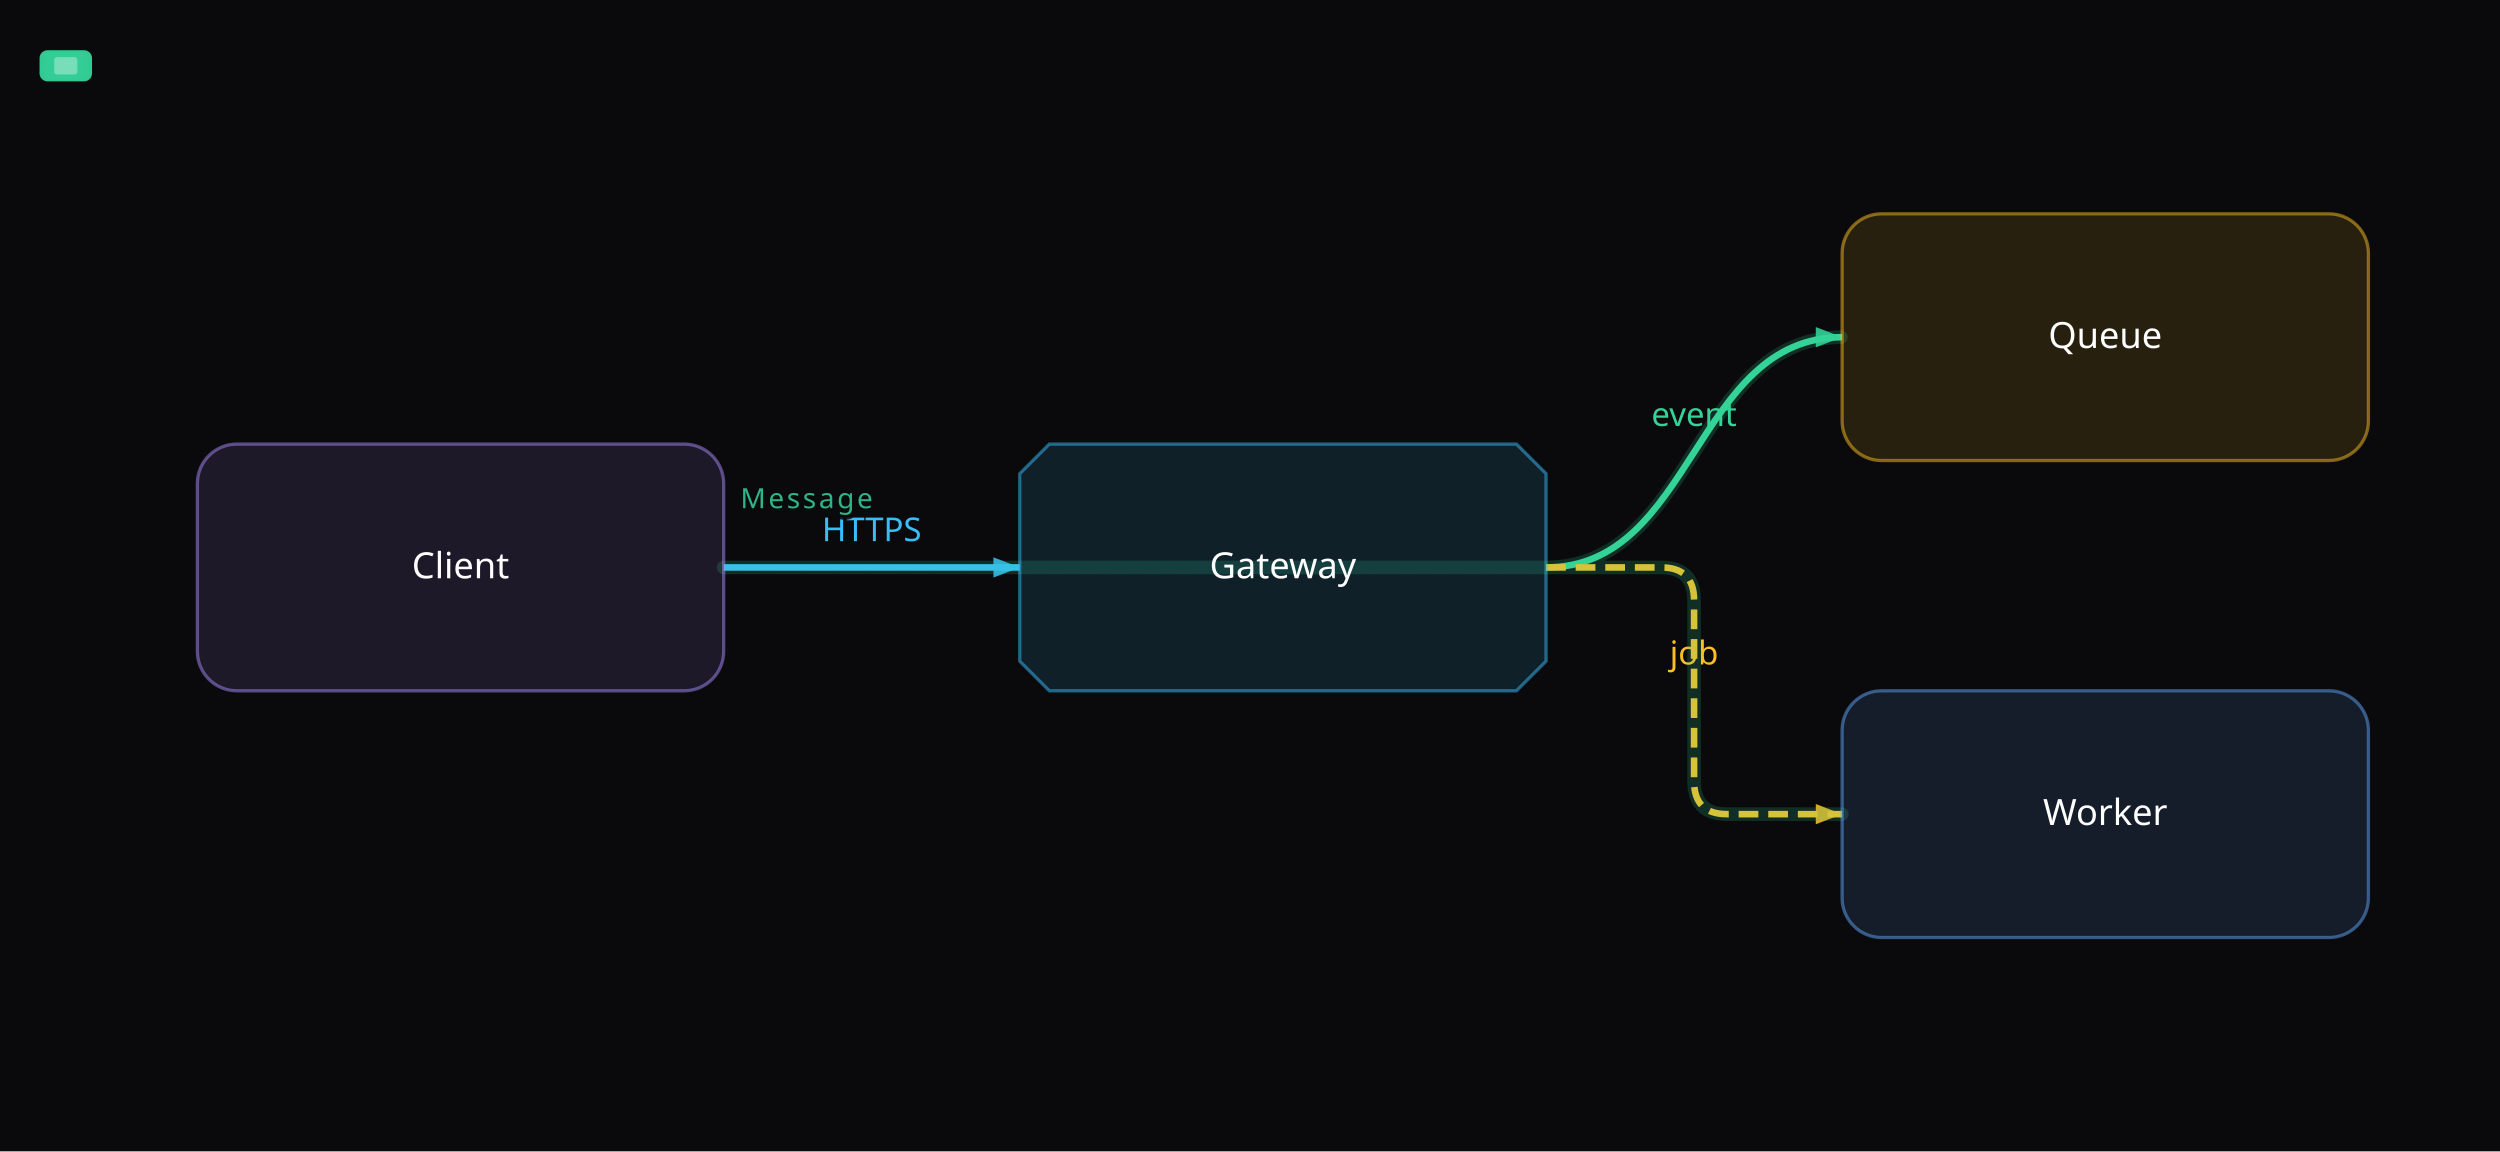
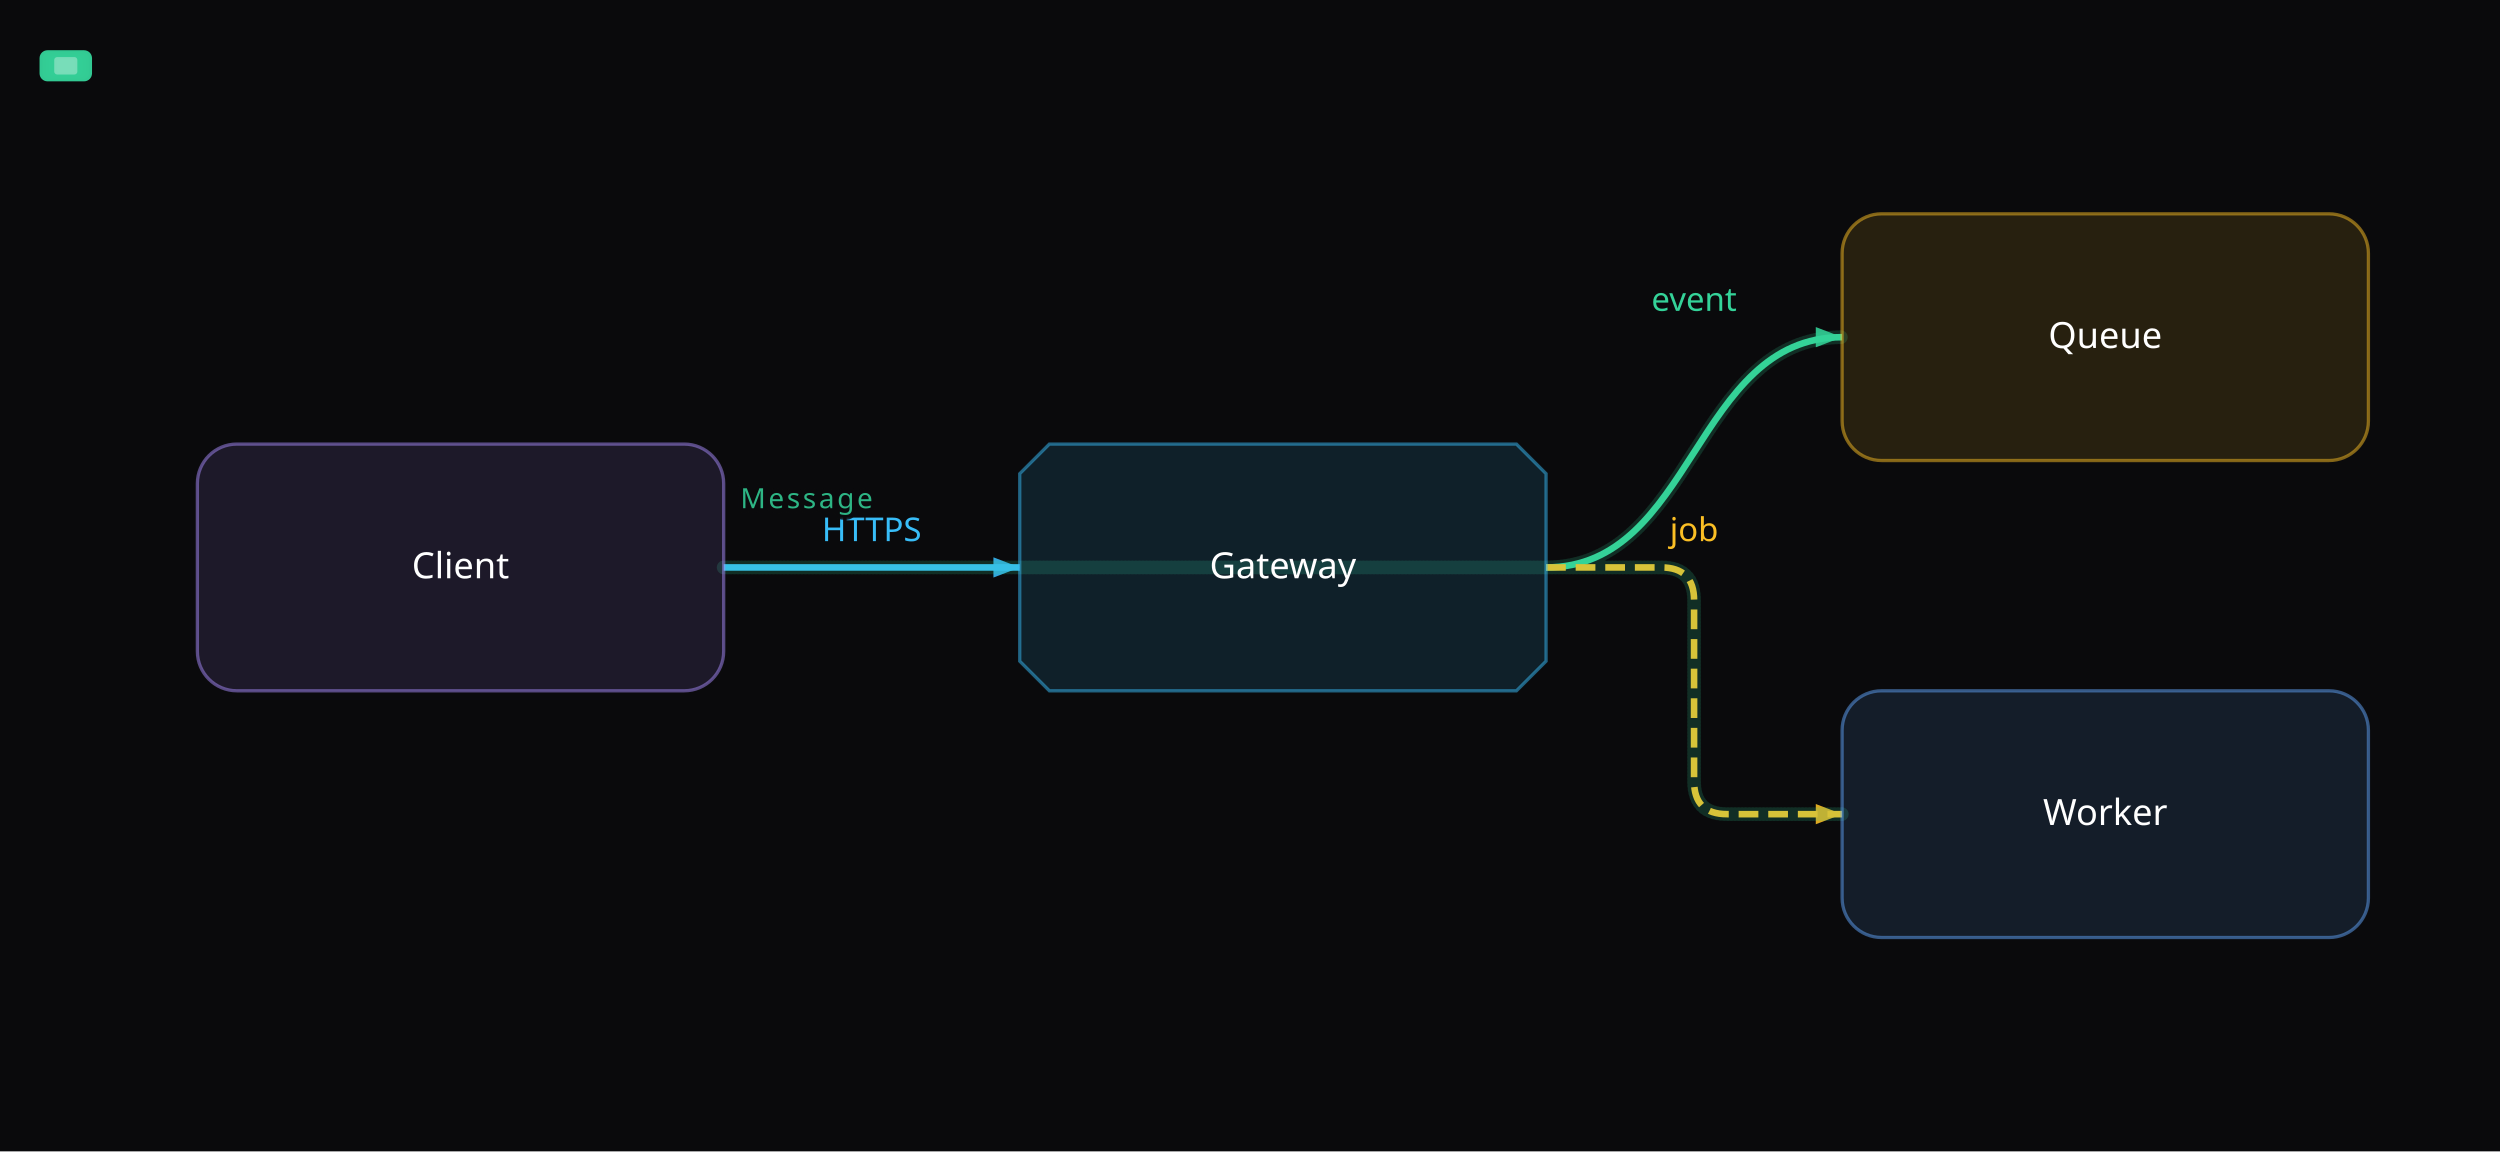
<svg xmlns="http://www.w3.org/2000/svg" width="760" height="350" viewBox="-20 -20 760 350">
  <rect x="-20" y="-20" width="760" height="350" fill="#0a0a0c" />
  <path d="M 200 152.5 C 245 152.5, 245 152.5, 290 152.5" fill="none" stroke="#38bdf8" stroke-width="2" />
  <path d="M 0 0 L -8 -3.077 L -8 3.077 Z" fill="#38bdf8" fill-opacity="0.88" transform="translate(290 152.5) rotate(0)" />
  <text x="245" y="144.5" text-anchor="middle" fill="#38bdf8" font-size="10" font-family="ui-sans-serif, system-ui, sans-serif">HTTPS</text>
  <path d="M 450 152.5 C 495 152.5, 495 82.5, 540 82.5" fill="none" stroke="#34d399" stroke-width="2" />
  <path d="M 0 0 L -8 -3.077 L -8 3.077 Z" fill="#34d399" fill-opacity="0.88" transform="translate(540 82.5) rotate(0)" />
-   <text x="495" y="109.5" text-anchor="middle" fill="#34d399" font-size="10" font-family="ui-sans-serif, system-ui, sans-serif">event</text>
+   <text x="495" y="74.5" text-anchor="middle" fill="#34d399" font-size="10" font-family="ui-sans-serif, system-ui, sans-serif">event</text>
  <path d="M 450 152.5 L 485 152.5 Q 495 152.5 495 162.5 L 495 217.5 Q 495 227.5 505 227.5 L 540 227.5" fill="none" stroke="#fbbf24" stroke-width="2" stroke-dasharray="6 3" />
  <path d="M 0 0 L -8 -3.077 L -8 3.077 Z" fill="#fbbf24" fill-opacity="0.88" transform="translate(540 227.5) rotate(0)" />
-   <text x="495" y="182" text-anchor="middle" fill="#fbbf24" font-size="10" font-family="ui-sans-serif, system-ui, sans-serif">job</text>
+   <text x="495" y="144.5" text-anchor="middle" fill="#fbbf24" font-size="10" font-family="ui-sans-serif, system-ui, sans-serif">job</text>
  <g data-arc-flows="true">
    <g data-arc-flow="message" pointer-events="none">
      <path d="M 200 152.5 C 245 152.5, 245 152.5, 290 152.5 L 450 152.5 C 495 152.5, 495 82.5, 540 82.5 C 495 82.5, 495 152.5, 450 152.5 L 485 152.5 Q 495 152.5 495 162.5 L 495 217.5 Q 495 227.5 505 227.5 L 540 227.5" pathLength="1" fill="none" stroke="#34d399" stroke-width="4.18" stroke-linecap="round" stroke-opacity="0.18" stroke-dasharray="0.08 1">
        <animate attributeName="stroke-dashoffset" dur="3.9s" begin="0.3s" repeatCount="indefinite" calcMode="linear" values="0.08;0;0;0;0;0;0" keyTimes="0;0.168;0.214;0.437;0.527;0.821;1" />
      </path>
      <g>
        <animate attributeName="opacity" calcMode="discrete" values="0;1;0" keyTimes="0;0.015;0.821" dur="3.9s" begin="0.3s" repeatCount="indefinite" />
        <g opacity="0.08">
          <g>
            <animateMotion dur="3.9s" begin="0.3s" repeatCount="indefinite" rotate="auto" calcMode="spline" keyPoints="0;0.061;0.308;0.493;0.678;0.922;0.922" keyTimes="0;0.168;0.214;0.437;0.527;0.821;1" keySplines="0.42 0 0.58 1;0 0 1 1;0.42 0 0.58 1;0 0 1 1;0.42 0 0.58 1;0 0 1 1" path="M 200 152.5 C 245 152.5, 245 152.5, 290 152.5 L 450 152.5 C 495 152.5, 495 82.5, 540 82.5 C 495 82.5, 495 152.5, 450 152.5 L 485 152.5 Q 495 152.5 495 162.5 L 495 217.5 Q 495 227.5 505 227.5 L 540 227.5" />
            <rect x="-4.147" y="-2.46" width="8.294" height="4.919" rx="1.258" fill="#34d399" />
            <rect x="-1.825" y="-1.377" width="3.649" height="2.755" rx="0.458" fill="#ffffff" opacity="0.35" />
          </g>
        </g>
      </g>
      <g>
        <animate attributeName="opacity" calcMode="discrete" values="0;1;0" keyTimes="0;0.015;0.821" dur="3.9s" begin="0.3s" repeatCount="indefinite" />
        <g opacity="0.135">
          <g>
            <animateMotion dur="3.9s" begin="0.3s" repeatCount="indefinite" rotate="auto" calcMode="spline" keyPoints="0;0.081;0.328;0.513;0.698;0.941;0.941" keyTimes="0;0.168;0.214;0.437;0.527;0.821;1" keySplines="0.42 0 0.58 1;0 0 1 1;0.42 0 0.58 1;0 0 1 1;0.42 0 0.58 1;0 0 1 1" path="M 200 152.5 C 245 152.5, 245 152.5, 290 152.5 L 450 152.5 C 495 152.5, 495 82.5, 540 82.5 C 495 82.5, 495 152.5, 450 152.5 L 485 152.5 Q 495 152.5 495 162.5 L 495 217.5 Q 495 227.5 505 227.5 L 540 227.5" />
            <rect x="-5.104" y="-3.027" width="10.208" height="6.054" rx="1.549" fill="#34d399" />
            <rect x="-2.246" y="-1.695" width="4.492" height="3.39" rx="0.563" fill="#ffffff" opacity="0.35" />
          </g>
        </g>
      </g>
      <g>
        <animate attributeName="opacity" calcMode="discrete" values="0;1;0" keyTimes="0;0.015;0.821" dur="3.9s" begin="0.3s" repeatCount="indefinite" />
        <g opacity="0.19">
          <g>
            <animateMotion dur="3.9s" begin="0.3s" repeatCount="indefinite" rotate="auto" calcMode="spline" keyPoints="0;0.1;0.347;0.532;0.718;0.961;0.961" keyTimes="0;0.168;0.214;0.437;0.527;0.821;1" keySplines="0.42 0 0.58 1;0 0 1 1;0.42 0 0.58 1;0 0 1 1;0.42 0 0.58 1;0 0 1 1" path="M 200 152.5 C 245 152.5, 245 152.5, 290 152.5 L 450 152.5 C 495 152.5, 495 82.5, 540 82.5 C 495 82.5, 495 152.5, 450 152.5 L 485 152.5 Q 495 152.5 495 162.5 L 495 217.5 Q 495 227.5 505 227.5 L 540 227.5" />
            <rect x="-6.061" y="-3.595" width="12.122" height="7.19" rx="1.839" fill="#34d399" />
            <rect x="-2.667" y="-2.013" width="5.334" height="4.026" rx="0.669" fill="#ffffff" opacity="0.35" />
          </g>
        </g>
      </g>
      <g>
        <animate attributeName="opacity" calcMode="discrete" values="0;1;0" keyTimes="0;0.015;0.821" dur="3.9s" begin="0.3s" repeatCount="indefinite" />
        <g opacity="0.245">
          <g>
            <animateMotion dur="3.9s" begin="0.3s" repeatCount="indefinite" rotate="auto" calcMode="spline" keyPoints="0;0.12;0.367;0.552;0.737;0.981;0.981" keyTimes="0;0.168;0.214;0.437;0.527;0.821;1" keySplines="0.42 0 0.58 1;0 0 1 1;0.42 0 0.58 1;0 0 1 1;0.42 0 0.58 1;0 0 1 1" path="M 200 152.5 C 245 152.5, 245 152.5, 290 152.5 L 450 152.5 C 495 152.5, 495 82.5, 540 82.5 C 495 82.5, 495 152.5, 450 152.5 L 485 152.5 Q 495 152.5 495 162.5 L 495 217.5 Q 495 227.5 505 227.5 L 540 227.5" />
            <rect x="-7.018" y="-4.162" width="14.036" height="8.325" rx="2.13" fill="#34d399" />
            <rect x="-3.088" y="-2.331" width="6.176" height="4.662" rx="0.774" fill="#ffffff" opacity="0.35" />
          </g>
        </g>
      </g>
      <g>
        <animate attributeName="opacity" calcMode="discrete" values="0;1;0" keyTimes="0;0.015;0.821" dur="3.9s" begin="0.3s" repeatCount="indefinite" />
        <g opacity="0.95">
          <g>
            <animateMotion dur="3.9s" begin="0.3s" repeatCount="indefinite" rotate="auto" calcMode="spline" keyPoints="0;0.139;0.386;0.572;0.757;1;1" keyTimes="0;0.168;0.214;0.437;0.527;0.821;1" keySplines="0.42 0 0.58 1;0 0 1 1;0.42 0 0.58 1;0 0 1 1;0.42 0 0.58 1;0 0 1 1" path="M 200 152.5 C 245 152.5, 245 152.5, 290 152.5 L 450 152.5 C 495 152.5, 495 82.5, 540 82.5 C 495 82.5, 495 152.5, 450 152.5 L 485 152.5 Q 495 152.5 495 162.5 L 495 217.5 Q 495 227.5 505 227.5 L 540 227.5" />
            <rect x="-7.975" y="-4.73" width="15.95" height="9.46" rx="2.42" fill="#34d399" />
            <rect x="-3.509" y="-2.649" width="7.018" height="5.298" rx="0.88" fill="#ffffff" opacity="0.35" />
          </g>
        </g>
      </g>
      <text x="225.20" y="134.50" text-anchor="middle" fill="#34d399" opacity="0.85" font-size="8.5" font-family="ui-sans-serif, system-ui, sans-serif" letter-spacing="0.8" stroke="#0a0a0c" stroke-width="3" paint-order="stroke" stroke-linejoin="round">Message</text>
    </g>
  </g>
  <g opacity="1">
    <rect x="40" y="115" width="160" height="75" rx="12" fill="#a78bfa1f" stroke="#a78bfa" stroke-width="1" stroke-opacity="0.5" />
    <defs>
      <clipPath id="clip-client">
        <rect width="160" height="75" rx="12" />
      </clipPath>
    </defs>
    <g transform="translate(40 115)" clip-path="url(#clip-client)">
      <text x="80" y="40.8" text-anchor="middle" fill="#ffffff" font-size="11" font-weight="500" font-family="ui-sans-serif, system-ui, sans-serif">Client</text>
    </g>
  </g>
  <g opacity="1">
    <path d="M 9 0 L 151 0 L 160 9 L 160 66 L 151 75 L 9 75 L 0 66 L 0 9 Z" transform="translate(290 115)" fill="#38bdf81f" stroke="#38bdf8" stroke-width="1" stroke-opacity="0.5" />
    <defs>
      <clipPath id="clip-gateway">
        <path d="M 9 0 L 151 0 L 160 9 L 160 66 L 151 75 L 9 75 L 0 66 L 0 9 Z" />
      </clipPath>
    </defs>
    <g transform="translate(290 115)" clip-path="url(#clip-gateway)">
      <text x="80" y="40.8" text-anchor="middle" fill="#ffffff" font-size="11" font-weight="500" font-family="ui-sans-serif, system-ui, sans-serif">Gateway</text>
    </g>
  </g>
  <g opacity="1">
    <rect x="540" y="45" width="160" height="75" rx="12" fill="#fbbf241f" stroke="#fbbf24" stroke-width="1" stroke-opacity="0.5" />
    <defs>
      <clipPath id="clip-queue">
        <rect width="160" height="75" rx="12" />
      </clipPath>
    </defs>
    <g transform="translate(540 45)" clip-path="url(#clip-queue)">
      <text x="80" y="40.8" text-anchor="middle" fill="#ffffff" font-size="11" font-weight="500" font-family="ui-sans-serif, system-ui, sans-serif">Queue</text>
    </g>
  </g>
  <g opacity="1">
    <rect x="540" y="190" width="160" height="75" rx="12" fill="#60a5fa1f" stroke="#60a5fa" stroke-width="1" stroke-opacity="0.5" />
    <defs>
      <clipPath id="clip-worker">
        <rect width="160" height="75" rx="12" />
      </clipPath>
    </defs>
    <g transform="translate(540 190)" clip-path="url(#clip-worker)">
      <text x="80" y="40.8" text-anchor="middle" fill="#ffffff" font-size="11" font-weight="500" font-family="ui-sans-serif, system-ui, sans-serif">Worker</text>
    </g>
  </g>
</svg>
